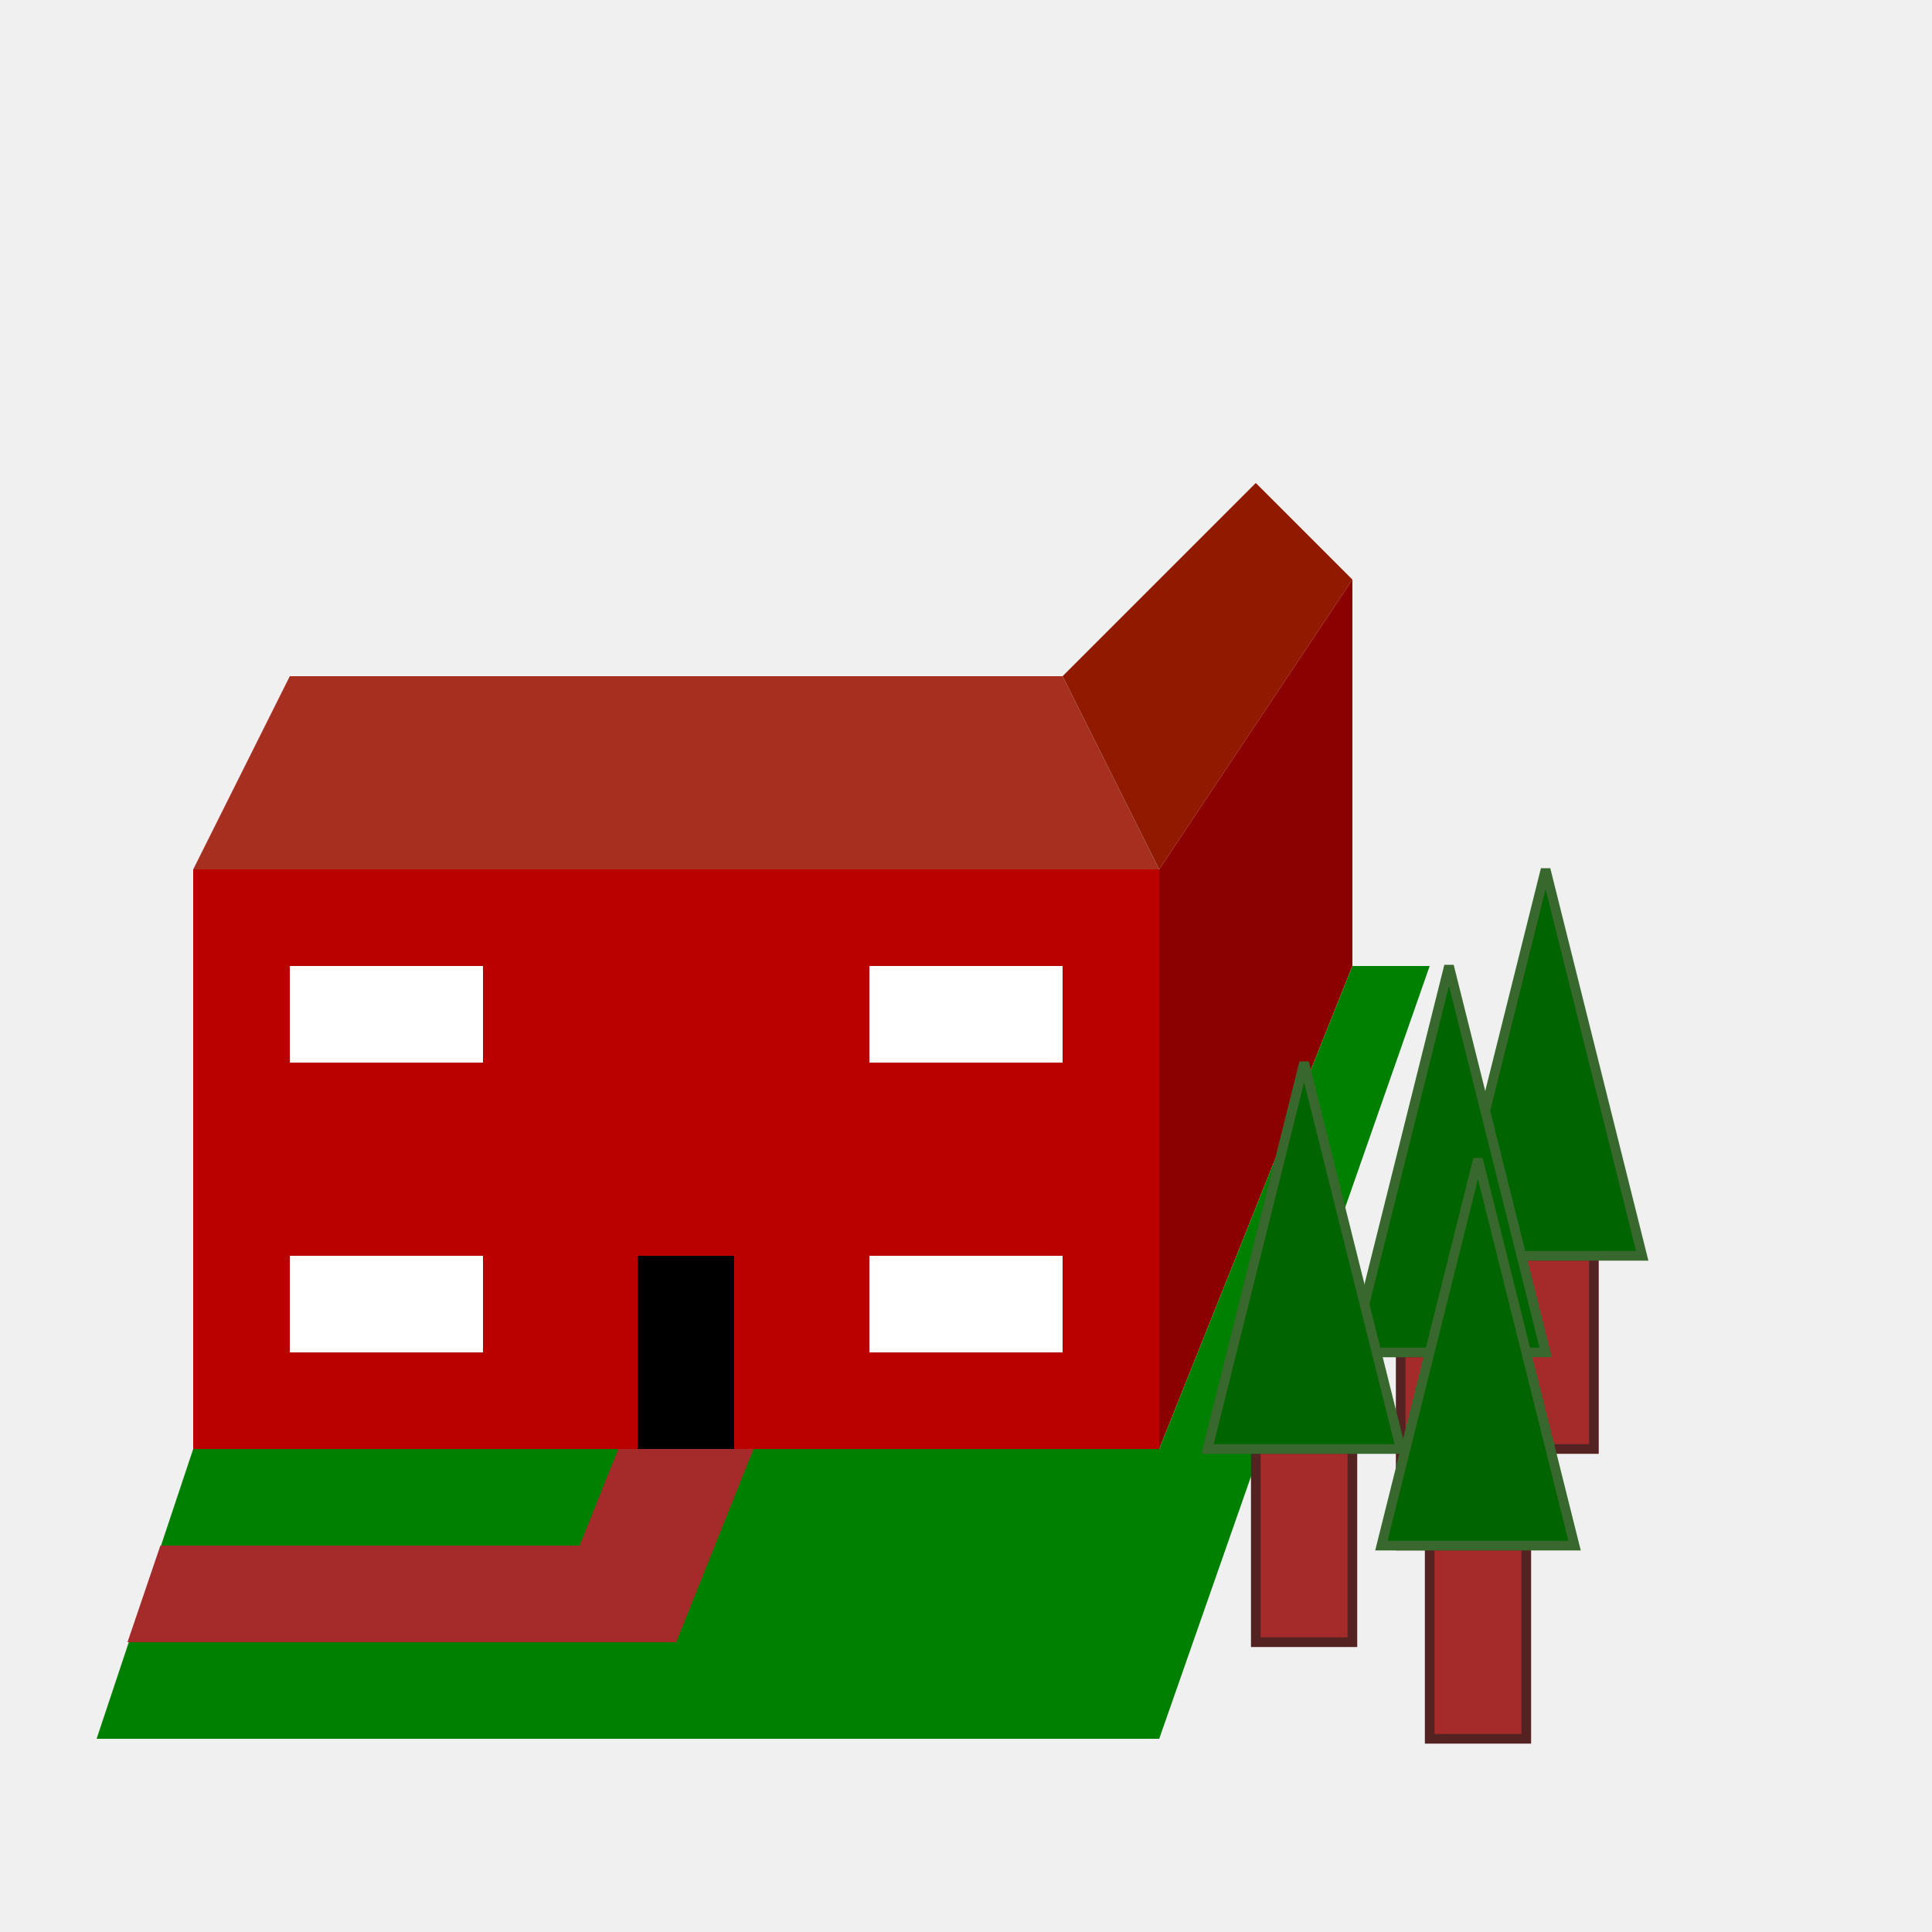
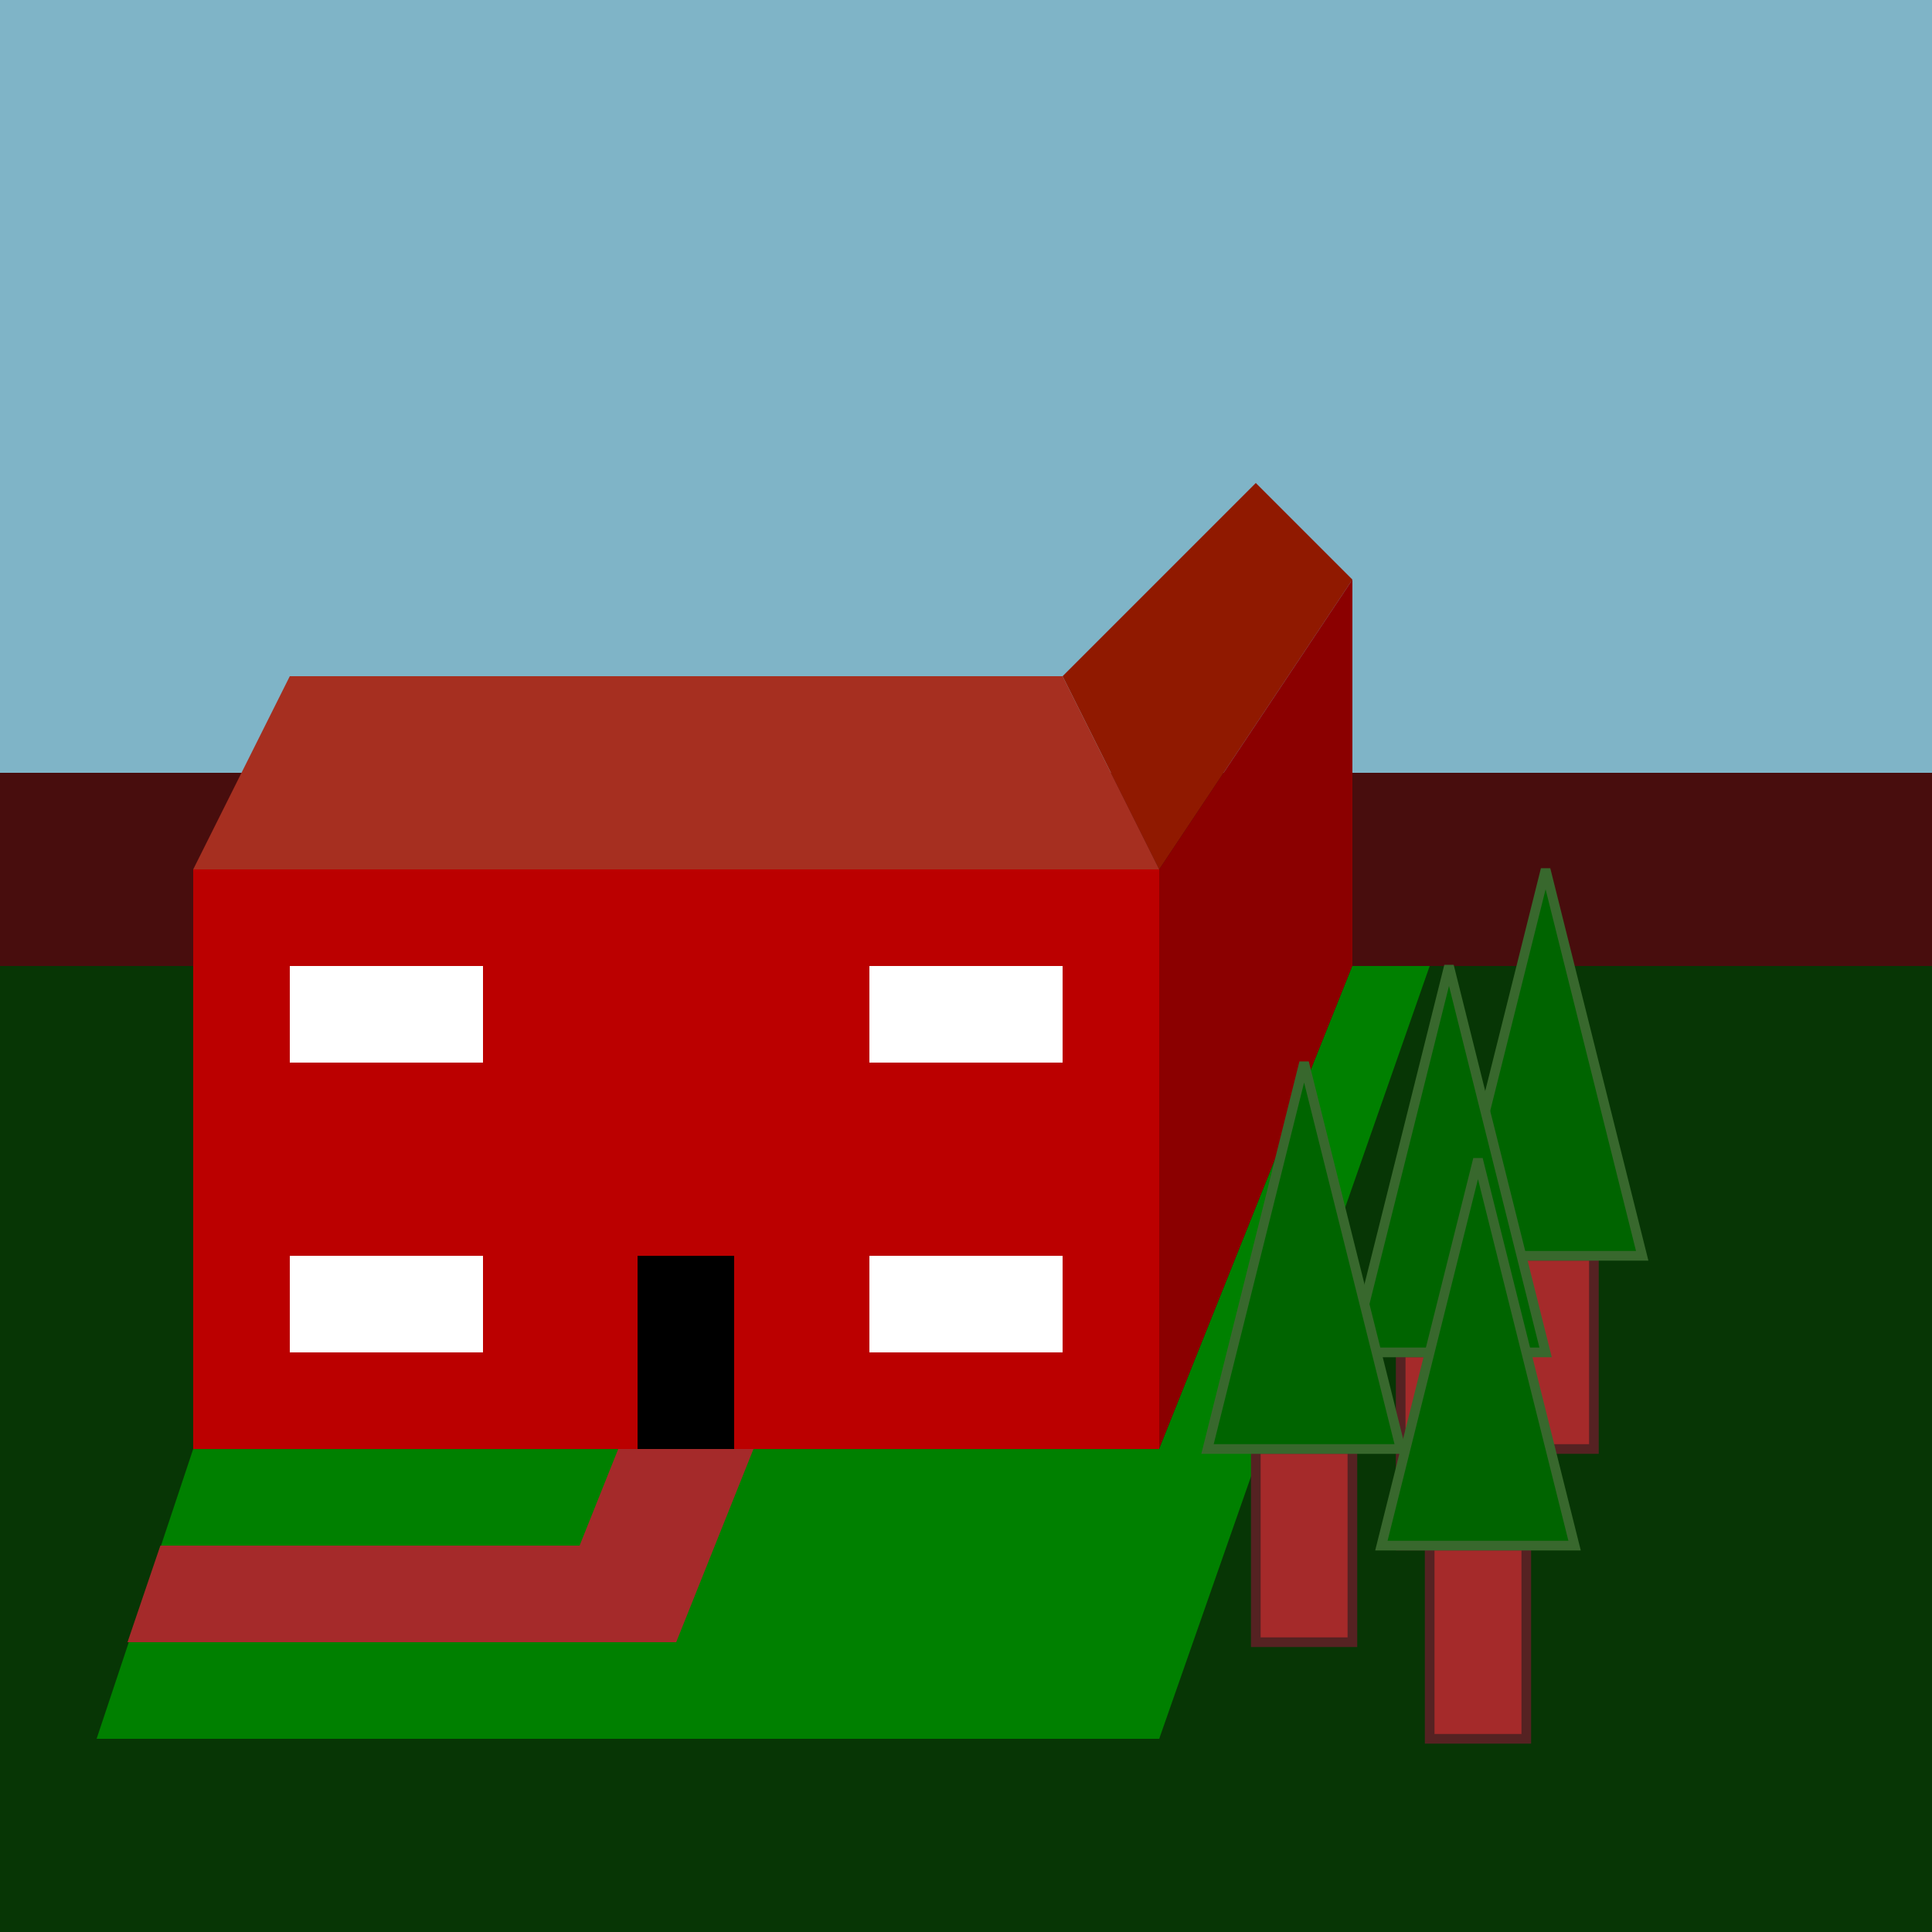
<svg xmlns="http://www.w3.org/2000/svg" viewBox="0 0 1000 1000">
  <defs>
    <style>
+             .ground {
+                 fill: #073605;
+             }
+             .sky {
+                 fill: #7fb4c7;
+             }
+             .fence {
+                 fill: #480d0d;
+             }
            .front {
                fill: #b00;
            }
            .side {
                fill: darkred;
            }
            .back-roof {
                fill: #901900;
            }
            .front-roof {
                fill: #a62f20;
            }
            .path {
                fill: brown;
            }
            .front-window {
                fill: white;
                height: 50px;
                width: 100px;
            }
            .tree-branches {
                fill: darkgreen;
                stroke: #38682d;
                stroke-width: 5px;
            }
            .tree-trunk {
                fill: brown;
                stroke: #552222;
                stroke-width: 5px;
            }
            .grass {
                fill: green;
            }
        </style>
  </defs>
+   <rect class="ground" height="1000" width="1000" />
+   <rect class="sky" height="450" width="1000" />
+   <rect class="fence" height="100" y="400" width="1000" />
  <rect class="front" width="500" height="300" x="100" y="450" />
  <rect class="door" width="50" height="100" fill="black" x="330" y="650" />
  <polygon class="back-roof" points="600,450 550,350 650,250 700,300" />
  <polygon class="front-roof" points="600,450 550,350 150,350 100,450" />
  <polygon class="side" points="600,750 600,450, 700,300 700,500" />
  <polygon class="grass" points="100,750 50,900 600,900 740,500 700,500 600,750 " />
  <polygon class="path" points="320,750 300,800 83,800 66,850 350,850 390,750" />
  <g class="front-windows">
    <rect class="front-window" x="150" y="650" />
    <rect class="front-window" x="150" y="500" />
    <rect class="front-window" x="450" y="500" />
    <rect class="front-window" x="450" y="650" />
  </g>
  <g class="trees">
    <rect class="tree-trunk" x="775" y="650" height="100" width="50" />
    <polygon class="tree-branches" points="750,650 800,450 850,650" />
  </g>
  <g class="trees">
    <rect class="tree-trunk" x="725" y="700" height="100" width="50" />
    <polygon class="tree-branches" points="700,700 750,500 800,700" />
  </g>
  <g class="trees">
    <rect class="tree-trunk" x="650" y="750" height="100" width="50" />
    <polygon class="tree-branches" points="625,750 675,550 725,750" />
  </g>
  <g class="trees">
    <rect class="tree-trunk" x="740" y="800" height="100" width="50" />
    <polygon class="tree-branches" points="715,800 765,600 815,800" />
  </g>
</svg>
